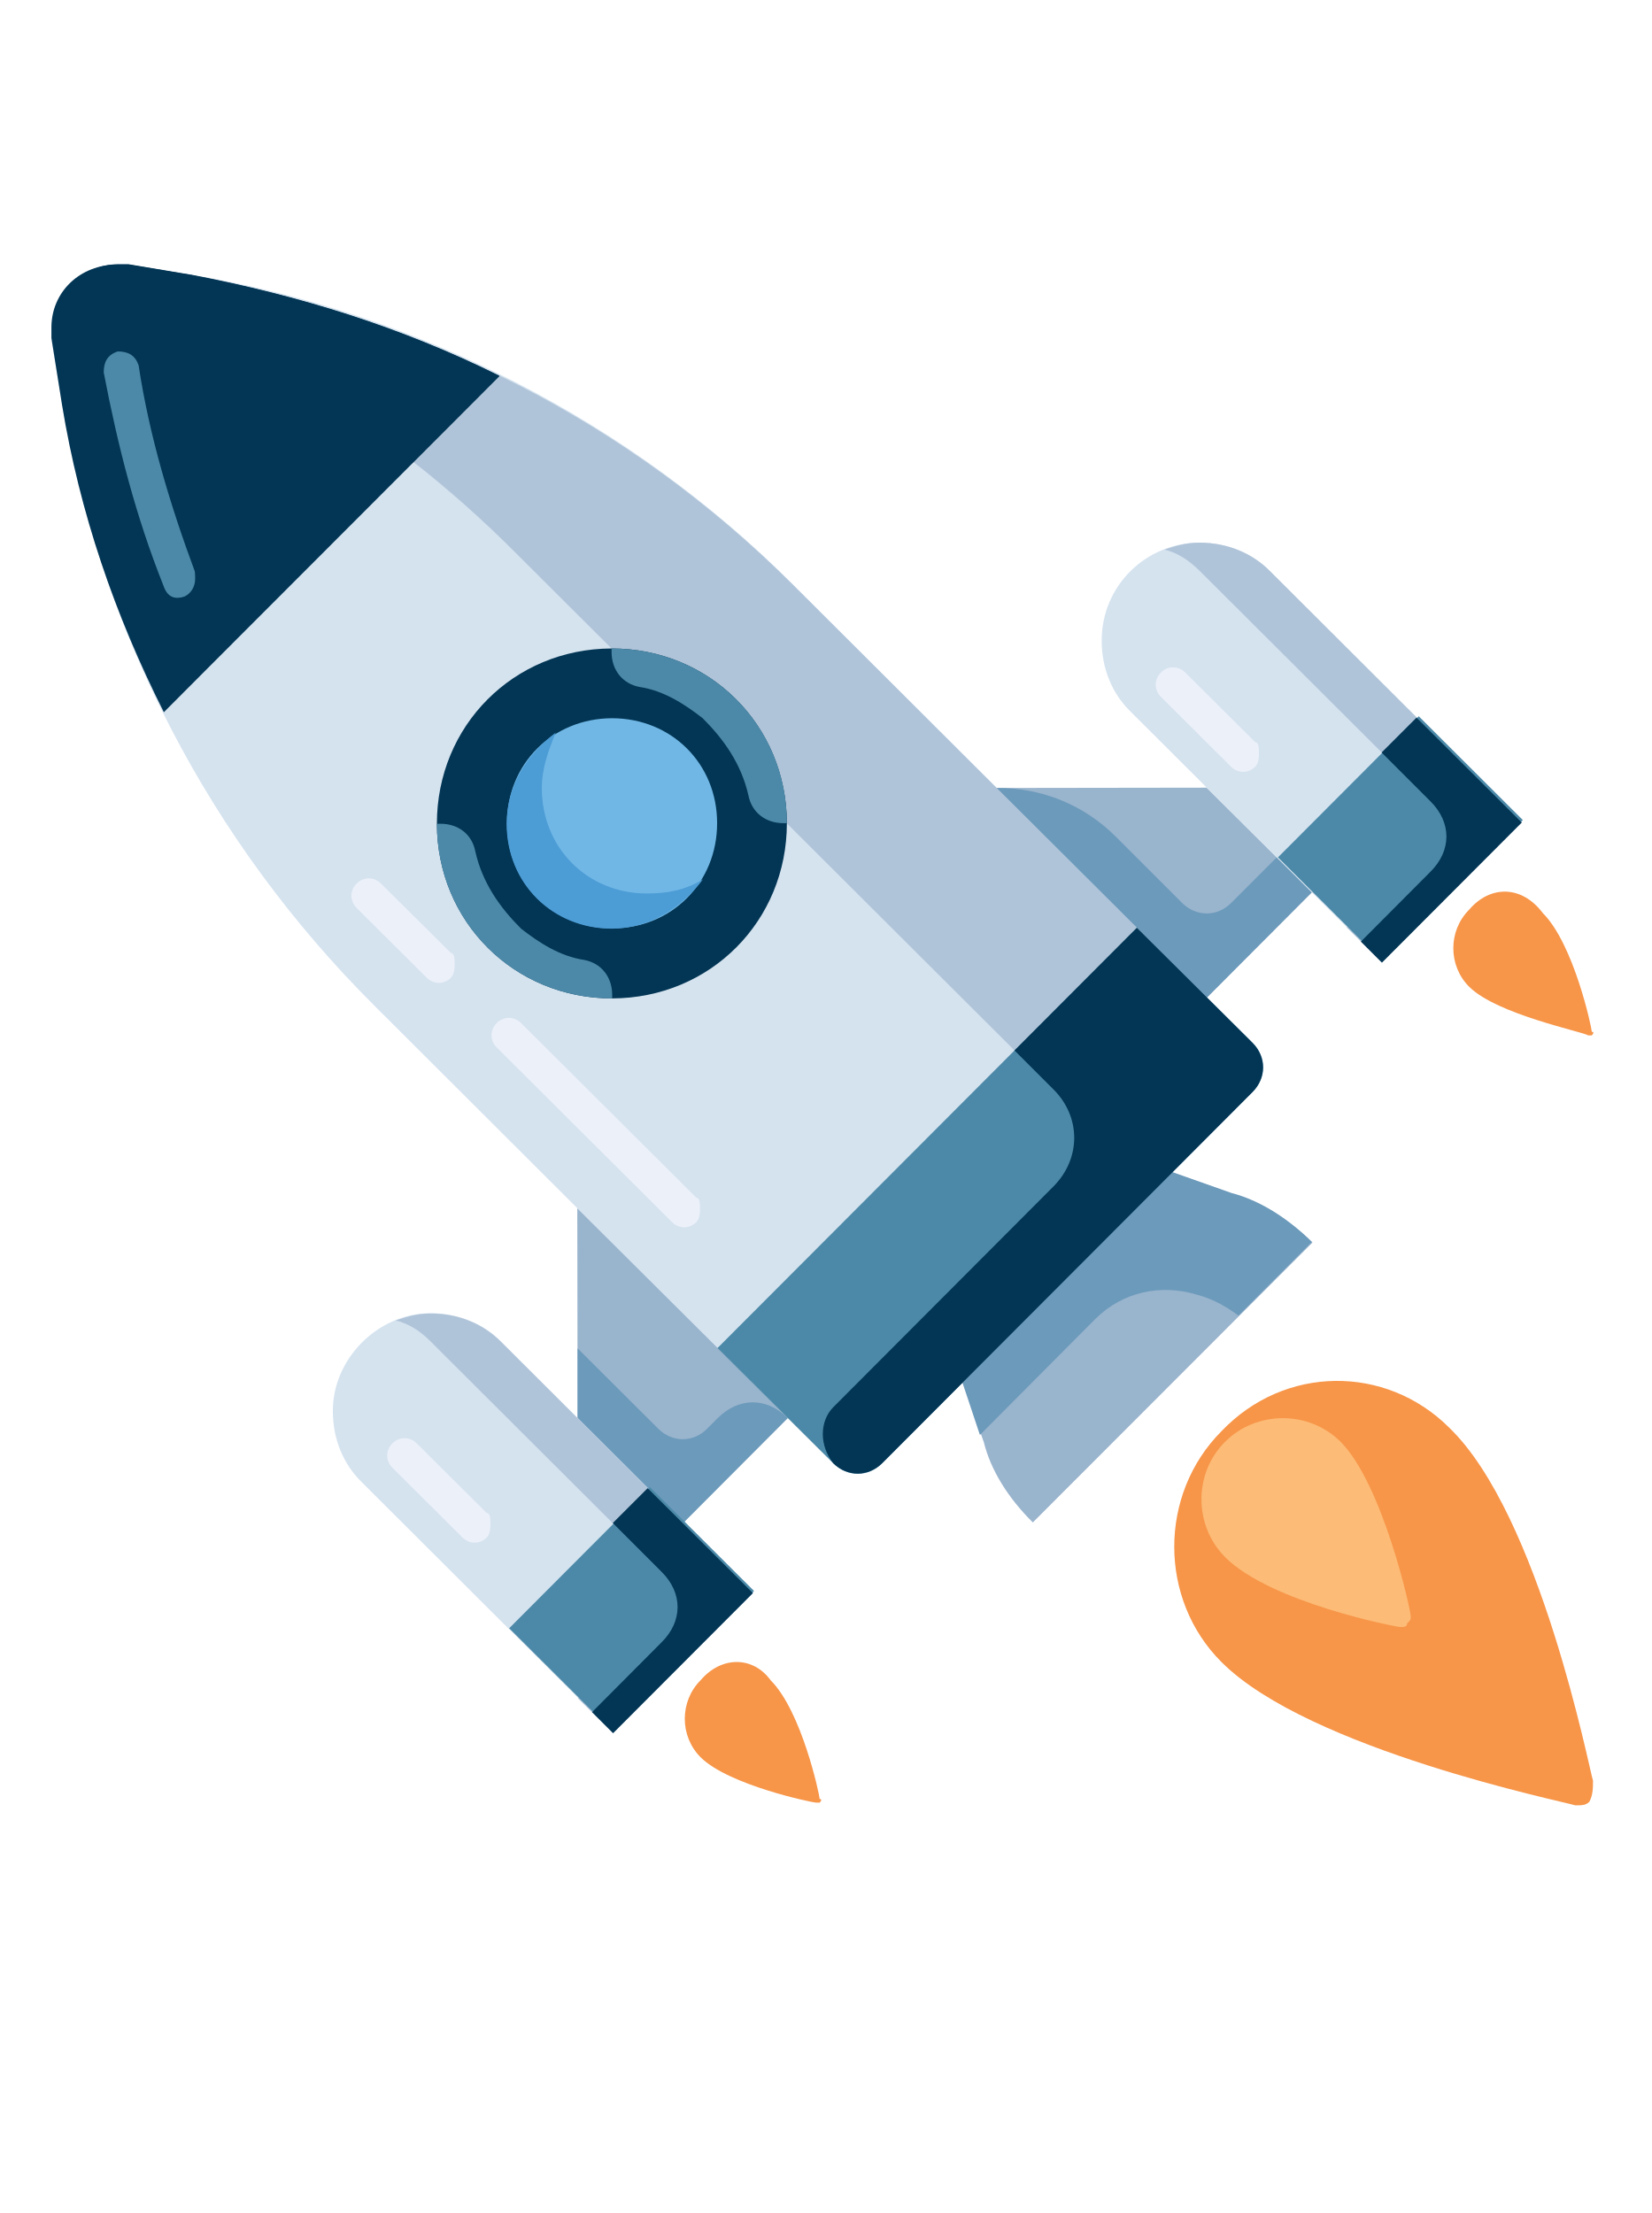
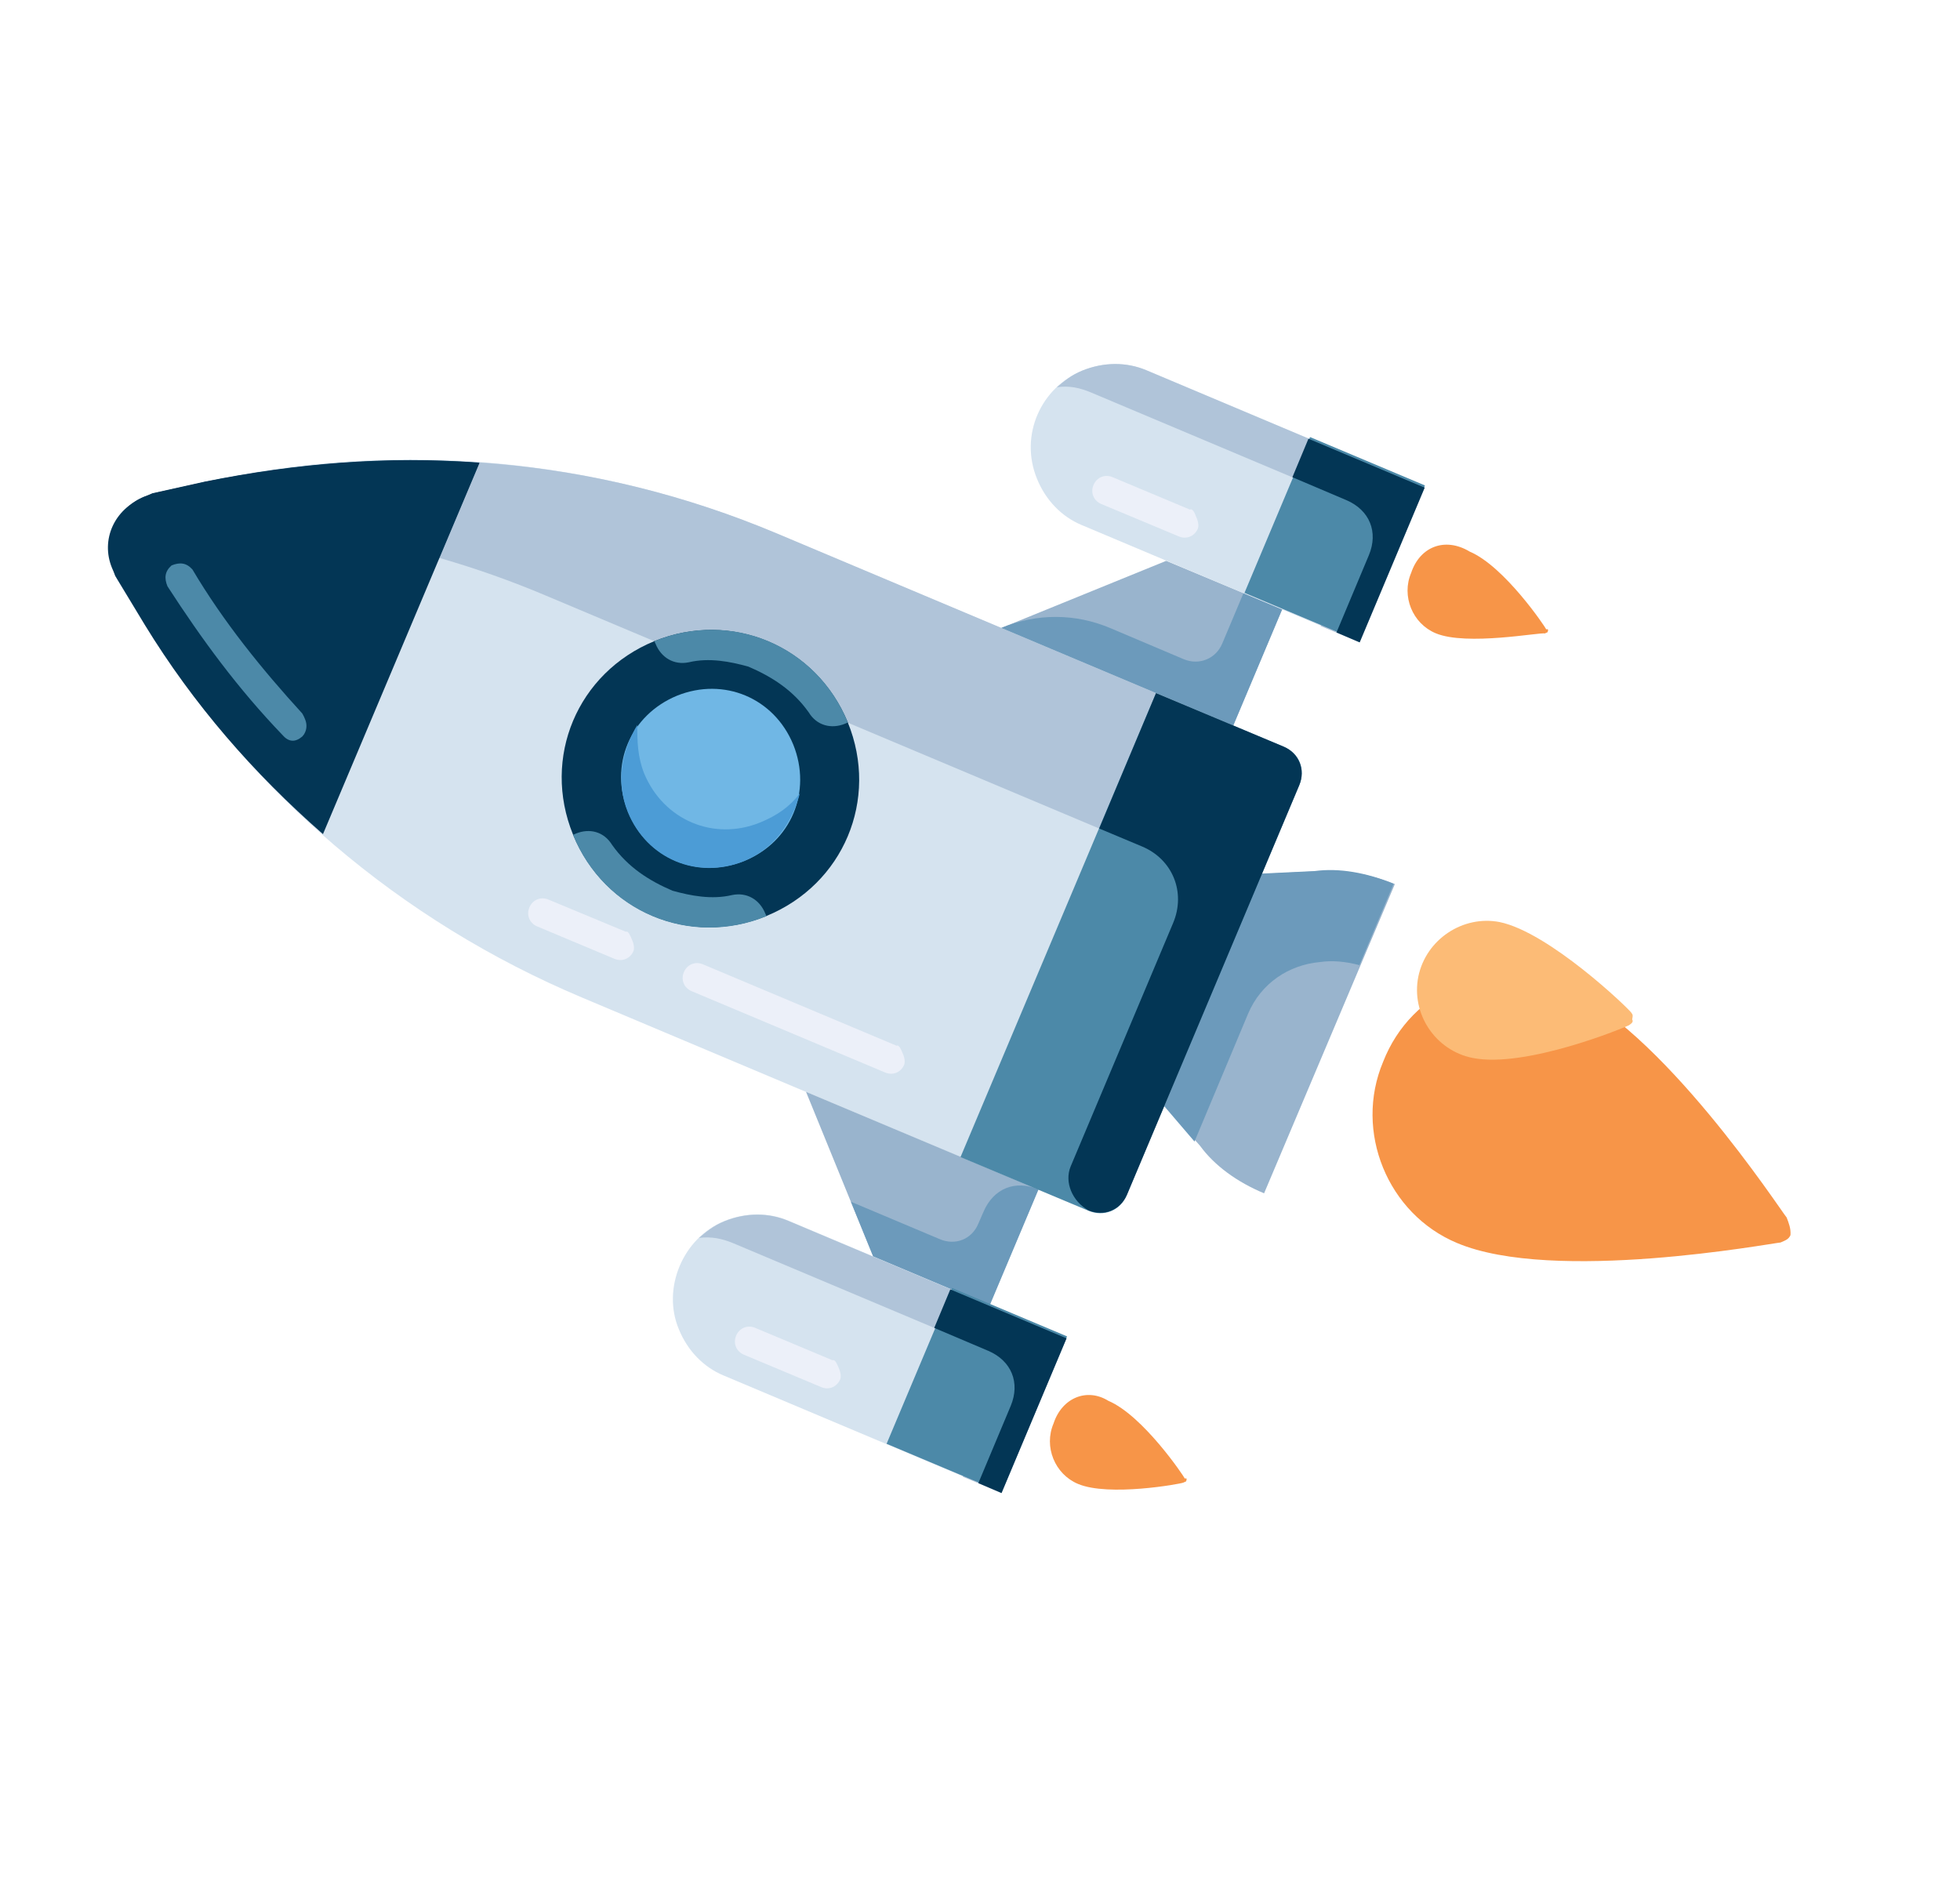
- <svg xmlns="http://www.w3.org/2000/svg" version="1.1" id="Capa_1" x="0px" y="0px" viewBox="0 0 549.2 736.1" style="enable-background:new 0 0 549.2 736.1;" xml:space="preserve">
+ <svg xmlns="http://www.w3.org/2000/svg" version="1.1" id="Capa_1" x="0px" y="0px" viewBox="0 0 768.9 736.1" style="enable-background:new 0 0 768.9 736.1;" xml:space="preserve">
  <style type="text/css">
	.st0{fill:#D5E3EF;}
	.st1{fill:#B0C4D9;}
	.st2{fill:#F79548;}
	.st3{fill:#FCBB76;}
	.st4{fill:#99B4CD;}
	.st5{fill:#6C9ABB;}
	.st6{fill:#70B7E5;}
	.st7{fill:#033655;}
	.st8{fill:#4C9CD6;}
	.st9{fill:#4C89A8;}
	.st10{fill:#ECF0F9;}
</style>
-   <path class="st0" d="M378.1,308.6L238.6,448.4L124.5,334.5c-54.8-54.6-90.9-124.4-103.8-200l-3.5-20.9c0-1.2,0-2.3,0-3.5l0,0  c0-11.6,9.3-21,20.9-21l0,0c1.2,0,2.3,0,3.5,0l22.1,2.3c75.7,12.7,145.5,48.7,199.1,102.1L378.1,308.6z" />
-   <path class="st1" d="M170.8,183.2l166.6,166.2l40.7-40.8L263.9,194.7c-54.8-54.6-123.5-89.4-199.1-102.1l-22.1-4.6  c-1.2,0-2.3,0-3.5,0c-5.8,0-10.5,2.3-14,5.8C78.8,111.1,128.9,141.3,170.8,183.2z" />
+   <path class="st0" d="M453.5,271.9l-76.6,182l-148.6-62.6c-71.3-30-131-81-171.4-146.2l-11.1-18c-0.5-1.1-0.9-2.1-1.3-3.2l0,0  c-4.4-10.7,0.7-23,11.5-27.3l0,0c1.1-0.5,2.1-0.9,3.2-1.3l21.3-6.2c74.9-16.7,153.1-9.6,222.9,19.7L453.5,271.9z" />
+   <path class="st1" d="M214.3,233.7L431.2,325l22.4-53.1l-148.7-62.6c-71.3-30-148.1-36.4-222.9-19.7l-22.2,4.1  c-1.1,0.5-2.1,0.9-3.2,1.3c-5.4,2.2-8.9,6.1-10.8,10.6C101.9,201.5,159.7,210.6,214.3,233.7z" />
  <g>
-     <path class="st2" d="M488.6,302.6c-7,7-7,18.6,0,25.6c9.3,9.3,38.4,15.1,39.6,16.2c1.2,0,1.2,0,1.2,0s1.2-1.2,0-1.2   c0-1.2-5.9-29.1-16.3-39.5C506.1,294.4,495.6,294.4,488.6,302.6z" />
-     <path class="st2" d="M233,558.9c-7,7-7,18.6,0,25.6c9.3,9.3,37.3,15.1,38.4,15.1c1.2,0,1.2,0,1.2,0s1.2-1.2,0-1.2   c0-1.2-5.9-29.1-16.3-39.5C250.4,550.8,239.9,550.8,233,558.9z" />
-     <path class="st2" d="M406.2,476.1c-20.9,21-20.9,55.9,0.1,76.8c29.1,29.1,114.1,46.4,117.6,47.6c2.3,0,3.5,0,4.7-1.2   c1.2-2.3,1.2-4.7,1.2-7c-1.2-3.5-17.6-88.4-47.9-117.5C460.9,453.9,427.2,454,406.2,476.1z" />
+     <path class="st2" d="M553.6,224.7c-3.9,9.1,0.5,19.9,9.6,23.7c12.1,5.1,41.3-0.5,42.8,0.1c1.1-0.5,1.1-0.5,1.1-0.5s0.7-1.6-0.5-1.1   c-0.5-1.1-16.4-24.7-30-30.5C566.8,210.5,557,214.5,553.6,224.7z" />
+     <path class="st2" d="M413.3,558.4c-3.9,9.1,0.5,19.9,9.6,23.7c12.1,5.1,40.2,0,41.3-0.5c1.1-0.5,1.1-0.5,1.1-0.5s0.7-1.6-0.5-1.1   c-0.5-1.1-16.4-24.7-30-30.5C426.4,544.3,416.6,548.3,413.3,558.4z" />
+     <path class="st2" d="M542.6,416.5c-11.5,27.3,1.7,59.7,29,71.1c37.9,16,123.2,0.1,126.9-0.2c2.1-0.9,3.2-1.3,3.9-2.9   c0.2-2.6-0.7-4.8-1.5-6.9c-2.4-2.8-49.6-75.3-88.6-90.8C584.9,375.3,553.7,388.1,542.6,416.5z" />
  </g>
-   <path class="st3" d="M407.4,479.6c-10.5,10.5-10.4,27.9,0.1,38.4c15.1,15.1,57,23.2,58.2,23.2c1.2,0,2.3,0,2.3-1.2  c1.2-1.2,1.2-1.2,1.2-2.3c0-2.3-9.4-44.2-23.4-58.2C435.3,469.1,417.9,469.1,407.4,479.6z" />
-   <polygon class="st4" points="436.3,296.8 401.4,331.8 331.5,262.1 401.3,262 " />
-   <path class="st5" d="M393.2,300.4l-22.1-22.1c-10.5-10.5-24.5-16.3-39.6-16.2l0,0l69.9,69.7l34.9-35l-11.7-11.6l-15.1,15.1  C404.9,305,397.9,305,393.2,300.4z" />
-   <path class="st0" d="M506.1,273.5l-46.5,46.6l-83.9-83.7c-5.8-5.8-9.3-14-9.3-23.3l0,0c0-18.6,15.1-32.6,32.5-32.6l0,0  c9.3,0,17.5,3.5,23.3,9.3L506.1,273.5z" />
-   <path class="st1" d="M398.9,189.8l83.9,83.7l-34.9,35l11.7,11.6l46.5-46.6l-83.9-83.7c-5.8-5.8-14-9.3-23.3-9.3  c-4.7,0-8.1,1.2-11.6,2.3C391.9,184,395.4,186.4,398.9,189.8z" />
-   <path class="st4" d="M343.5,506.4L343.5,506.4c-8.2-8.1-14-17.4-16.3-26.7l-7-19.8l69.7-69.9l19.8,7c10.5,3.5,19.8,9.3,26.8,16.3  l0,0L343.5,506.4z" />
-   <path class="st5" d="M320.1,459.9l5.8,17.4l38.3-38.5c9.3-9.3,22.1-11.7,33.7-8.2l0,0c4.7,1.2,9.3,3.5,14,7l24.4-24.5  c-8.2-8.1-17.5-13.9-26.8-16.3l-19.8-7L320.1,459.9z" />
-   <polygon class="st4" points="227.1,506.6 262,471.6 192,401.9 192.1,471.7 " />
-   <path class="st5" d="M235.2,475.2c-4.6,4.7-11.6,4.7-16.3,0l-26.8-26.7l0,23.3l35,34.9l34.9-35l0,0c-7-7-16.3-7-23.3,0L235.2,475.2z  " />
-   <path class="st0" d="M203.9,576.4l46.5-46.6l-83.9-83.7c-5.8-5.8-14-9.3-23.3-9.3l0,0c-17.5,0-32.6,15.2-32.5,32.6l0,0  c0,9.3,3.5,17.5,9.3,23.3L203.9,576.4z" />
-   <ellipse transform="matrix(1 -1.330261e-03 1.330261e-03 1 -0.3642 0.271)" class="st6" cx="203.5" cy="273.9" rx="46.5" ry="46.5" />
-   <path class="st7" d="M261.7,273.8c0,32.6-25.5,58.2-58.1,58.3c-32.6,0-58.2-25.5-58.3-58.1c0-32.6,25.5-58.2,58.1-58.3  C236,215.7,261.6,241.2,261.7,273.8z M168.6,273.9c0,19.8,15.2,34.9,35,34.9c19.8,0,34.9-15.2,34.9-35c0-19.8-15.2-34.9-35-34.9  C183.7,239,168.6,254.1,168.6,273.9z" />
-   <path class="st8" d="M233.8,292.5c-5.8,3.5-11.6,4.7-18.6,4.7c-19.8,0-34.9-15.1-35-34.9c0-7,2.3-12.8,4.6-18.6  c-9.3,7-16.3,17.5-16.3,30.3c0,19.8,15.2,34.9,35,34.9C216.4,308.8,226.8,301.8,233.8,292.5z" />
-   <path class="st9" d="M378.1,308.6l38.5,38.3c4.7,4.6,4.7,11.6,0,16.3L293.4,486.7c-4.6,4.7-11.6,4.7-16.3,0l-38.5-38.3L378.1,308.6z  " />
-   <path class="st7" d="M350.3,394.7l-73.2,73.4c-4.6,4.7-4.6,12.8,0,18.6l0,0c4.7,4.6,11.6,4.6,16.3,0l123.2-123.5  c4.6-4.7,4.6-11.6,0-16.3l-38.5-38.3l-40.7,40.8l12.8,12.8C359.6,371.4,359.6,385.4,350.3,394.7z" />
-   <rect x="432.6" y="254.5" transform="matrix(0.7062 -0.708 0.708 0.7062 -60.6606 411.735)" class="st9" width="66.3" height="48.9" />
-   <path class="st7" d="M459.5,250.3l16.3,16.3c7,7,7,16.3,0,23.3l-23.2,23.3l7,7l46.5-46.6l-35-34.9L459.5,250.3z" />
+   <path class="st3" d="M556.4,383.1c-2.9,14.6,6.7,29,21.3,31.9c20.9,4.2,60.3-12.2,61.3-12.8c1-0.7,1.9-1.3,1.3-2.3  c0.3-1.7,0.3-1.7-0.3-2.6c-1.3-1.9-32.3-31.6-51.7-35.6C573.9,358.9,559.4,368.5,556.4,383.1z" />
+   <polygon class="st4" points="503,239 483.8,284.6 392.9,246.3 457.5,220 " />
+   <path class="st5" d="M464.4,258.6l-28.8-12.2c-13.7-5.8-28.8-5.9-42.8-0.1l0,0l91,38.3L503,239l-15.2-6.3l-8.3,19.7  C477,258.4,470.5,261.1,464.4,258.6z" />
+   <path class="st0" d="M558.9,191.2l-25.5,60.7l-109.2-46c-7.6-3.2-13.9-9.5-17.4-18.1l0,0c-7-17.2,1.7-35.9,17.8-42.4l0,0  c8.6-3.5,17.5-3.3,25.1-0.2L558.9,191.2z" />
+   <path class="st1" d="M428.1,154l109.2,46l-19.2,45.6l15.2,6.3l25.5-60.7l-109.2-46c-7.6-3.2-16.5-3.3-25.1,0.2  c-4.4,1.8-7.1,4.2-9.9,6.5C419.4,151.2,423.6,152.1,428.1,154z" />
+   <path class="st4" d="M495.9,468.1L495.9,468.1c-10.6-4.4-19.5-10.9-25.1-18.6l-13.9-15.7l38.3-91l21-1c11-0.7,21.8,1.2,31,5l0,0  L495.9,468.1z" />
+   <path class="st5" d="M456.7,433.9l11.9,13.9l21-50.1c5.1-12.1,16.1-19.2,28.1-20.3l0,0c4.8-0.7,9.9-0.3,15.6,1.2l13.4-31.9  c-10.6-4.4-21.4-6.3-31-5l-21,1L456.7,433.9z" />
+   <polygon class="st4" points="388.1,512.1 407.3,466.6 316.2,428.3 342.6,493 " />
+   <path class="st5" d="M383.8,480c-2.5,6.1-9,8.7-15.1,6.1l-34.9-14.7l8.8,21.6l45.6,19.2l19.2-45.6l0,0c-9.1-3.9-17.7-0.4-21.6,8.8  L383.8,480z" />
+   <path class="st0" d="M392.9,585.5l25.5-60.7l-109.2-46c-7.6-3.2-16.5-3.3-25.1,0.2l0,0c-16.2,6.6-24.5,26.4-17.8,42.4l0,0  c3.5,8.6,9.8,14.9,17.4,18.1L392.9,585.5z" />
+   <ellipse transform="matrix(0.926 -0.3775 0.3775 0.926 -94.6823 127.8268)" class="st6" cx="278.7" cy="305.4" rx="46.5" ry="46.5" />
+   <path class="st7" d="M332.6,283.4c12.3,30.2-1.7,63.5-31.9,75.9c-30.2,12.3-63.5-1.7-75.9-31.9c-12.3-30.2,1.7-63.5,31.9-75.9  C286.9,239.3,320.2,253.3,332.6,283.4z M246.4,318.5c7.5,18.3,27.2,26.6,45.6,19.2s26.6-27.2,19.2-45.6  c-7.5-18.3-27.2-26.6-45.6-19.2C247.2,280.5,238.9,300.2,246.4,318.5z" />
+   <path class="st8" d="M313.8,311.2c-4.1,5.4-9,8.7-15.5,11.4c-18.3,7.5-38-0.9-45.6-19.2c-2.6-6.5-2.7-12.7-2.7-19  c-6,10-8.5,22.3-3.7,34.2c7.5,18.3,27.2,26.6,45.6,19.2C303.8,332.9,310.8,322.5,313.8,311.2z" />
+   <path class="st9" d="M453.5,271.9l50.1,21c6.1,2.5,8.7,9,6.1,15.1l-67.7,160.8c-2.5,6.1-9,8.7-15.1,6.1l-50.1-21L453.5,271.9z" />
+   <path class="st7" d="M460.2,362.1L420,457.6c-2.5,6.1,0.6,13.6,7,17.2l0,0c6.1,2.5,12.5-0.1,15.1-6.1L509.7,308  c2.5-6.1-0.1-12.5-6.1-15.1l-50.1-21L431.2,325l16.7,7C460,337,465.3,350,460.2,362.1z" />
+   <rect x="490.4" y="187" transform="matrix(0.3879 -0.9217 0.9217 0.3879 125.6247 612.0234)" class="st9" width="66.3" height="48.9" />
+   <path class="st7" d="M507,187.2l21.2,9c9.1,3.9,12.6,12.5,8.8,21.6l-12.7,30.3l9.1,3.9l25.5-60.7l-45.6-19.2L507,187.2z" />
  <g>
-     <path class="st10" d="M232.8,401.8c0,1.2,0,3.5-1.2,4.7c-2.3,2.3-5.8,2.3-8.1,0l-58.3-58.1c-2.3-2.3-2.3-5.8,0-8.1   c2.3-2.3,5.8-2.3,8.1,0l58.3,58.1C232.8,398.4,232.8,400.7,232.8,401.8z" />
-     <path class="st10" d="M151.2,320.5c0,1.2,0,3.5-1.2,4.7c-2.3,2.3-5.8,2.3-8.1,0l-23.3-23.2c-2.3-2.3-2.3-5.8,0-8.1   c2.3-2.3,5.8-2.3,8.1,0L150,317C151.2,317,151.2,319.3,151.2,320.5z" />
+     <path class="st10" d="M354,412.9c0.5,1.1,1.3,3.2,0.7,4.8c-1.3,3-4.5,4.3-7.5,3l-75.9-31.9c-3-1.3-4.3-4.5-3-7.5   c1.3-3,4.5-4.3,7.5-3l75.9,31.9C352.7,409.7,353.6,411.9,354,412.9z" />
+     <path class="st10" d="M247.8,368.3c0.5,1.1,1.3,3.2,0.7,4.8c-1.3,3-4.5,4.3-7.5,3l-30.3-12.7c-3-1.3-4.3-4.5-3-7.5   c1.3-3,4.5-4.3,7.5-3l30.3,12.6C246.5,365,247.3,367.2,247.8,368.3z" />
  </g>
-   <path class="st7" d="M17.1,108.9c0,1.2,0,2.3,0,3.5l3.5,22.1c5.9,36.1,17.5,69.8,33.9,102.4c0,0,20.9-21,55.8-55.9  s55.8-55.9,55.8-55.9c-32.6-16.2-66.4-26.7-102.4-33.6l-20.9-3.5c-1.2,0-2.3,0-3.5,0C26.4,87.9,17.1,97.3,17.1,108.9z" />
+   <path class="st7" d="M43.9,222.7c0.5,1.1,0.9,2.1,1.3,3.2l11.6,19.2c19.1,31.2,42.5,58.1,69.9,82.1c0,0,11.5-27.3,30.7-72.8  s30.7-72.8,30.7-72.8c-36.3-2.7-71.6,0.2-107.5,7.4l-20.7,4.6c-1.1,0.5-2.1,0.9-3.2,1.3C44.6,199.7,39.5,211.9,43.9,222.7z" />
  <g>
-     <path class="st9" d="M64.9,192.6c0,2.3-1.2,4.7-3.5,5.8c-3.5,1.2-5.8,0-7-3.5c-9.3-23.3-15.2-46.5-19.9-71c0-3.5,1.2-5.8,4.6-7   c3.5,0,5.8,1.2,7,4.6c3.5,23.3,10.5,46.5,18.7,68.6C64.9,191.5,64.9,191.5,64.9,192.6z" />
-     <path class="st9" d="M146.5,274l-1.2,0c0,32.6,25.7,58.1,58.3,58.1l0-1.2c0-5.8-3.5-10.5-9.3-11.6c-8.1-1.2-15.1-5.8-21-10.4   c-7-7-12.8-15.1-15.2-25.6C157,277.4,152.3,274,146.5,274z" />
+     <path class="st9" d="M119.7,282.2c0.9,2.1,0.7,4.8-1.1,6.7c-2.8,2.4-5.4,2.2-7.8-0.6C93.4,270.2,79.3,251,65.7,230   c-1.3-3.2-1.1-5.8,1.6-8.2c3.2-1.3,5.8-1.1,8.2,1.6c12,20.3,27.2,39.1,43.1,56.5C119.3,281.2,119.3,281.2,119.7,282.2z" />
+     <path class="st9" d="M225.9,327l-1.1,0.5c12.3,30.2,45.7,44.2,75.9,31.9l-0.5-1.1c-2.2-5.4-7.2-8.4-13-7.2   c-8,1.9-16.2,0.3-23.4-1.7c-9.1-3.9-17.5-9.2-23.7-18C236.9,326.2,231.3,324.8,225.9,327z" />
  </g>
-   <path class="st9" d="M260.5,273.8l1.2,0c0-32.6-25.7-58.1-58.3-58.1l0,1.2c0,5.8,3.5,10.5,9.3,11.6c8.1,1.2,15.1,5.8,21,10.4  c7,7,12.8,15.1,15.2,25.6C250,270.3,254.7,273.8,260.5,273.8z" />
-   <path class="st10" d="M418.7,250.3c0,1.2,0,3.5-1.2,4.7c-2.3,2.3-5.8,2.3-8.1,0l-23.3-23.2c-2.3-2.3-2.3-5.8,0-8.1  c2.3-2.3,5.8-2.3,8.1,0l23.3,23.2C418.7,246.8,418.7,249.2,418.7,250.3z" />
-   <path class="st1" d="M143.2,446.2l83.9,83.7l-34.9,35l11.7,11.6l46.5-46.6l-83.9-83.7c-5.8-5.8-14-9.3-23.3-9.3  c-4.7,0-8.1,1.2-11.6,2.3C136.2,440.4,139.7,442.7,143.2,446.2z" />
-   <path class="st10" d="M163.1,506.7c0,1.2,0,3.5-1.2,4.7c-2.3,2.3-5.8,2.3-8.1,0l-23.3-23.2c-2.3-2.3-2.3-5.8,0-8.1  c2.3-2.3,5.8-2.3,8.1,0l23.3,23.2C163.1,503.2,163.1,505.5,163.1,506.7z" />
-   <rect x="176.9" y="510.9" transform="matrix(0.7062 -0.708 0.708 0.7062 -317.3046 306.0474)" class="st9" width="66.3" height="48.9" />
+   <path class="st9" d="M331.5,283.9l1.1-0.5c-12.3-30.2-45.7-44.2-75.9-31.9l0.5,1.1c2.2,5.4,7.2,8.4,13,7.2c8-1.9,16.2-0.3,23.4,1.7  c9.1,3.9,17.5,9.2,23.7,18C320.4,284.6,326.1,286.1,331.5,283.9z" />
+   <path class="st10" d="M469.2,202.6c0.5,1.1,1.3,3.2,0.7,4.8c-1.3,3-4.5,4.3-7.5,3L432,197.7c-3-1.3-4.3-4.5-3-7.5  c1.3-3,4.5-4.3,7.5-3l30.3,12.7C467.9,199.3,468.8,201.5,469.2,202.6z" />
+   <path class="st1" d="M287.7,487.7l109.2,46l-19.2,45.6l15.2,6.3l25.5-60.7l-109.2-46c-7.6-3.2-16.5-3.3-25.1,0.2  c-4.4,1.8-7.1,4.2-9.9,6.5C279,485,283.1,485.8,287.7,487.7z" />
+   <path class="st10" d="M328.9,536.3c0.5,1.1,1.3,3.2,0.7,4.8c-1.3,3-4.5,4.3-7.5,3l-30.3-12.7c-3-1.3-4.3-4.5-3-7.5  c1.3-3,4.5-4.3,7.5-3l30.3,12.7C327.6,533.1,328.4,535.2,328.9,536.3z" />
+   <rect x="350" y="520.8" transform="matrix(0.3879 -0.9217 0.9217 0.3879 -267.9776 686.9396)" class="st9" width="66.3" height="48.9" />
  <g>
-     <path class="st7" d="M203.8,506.6l16.3,16.3c7,7,7,16.3,0,23.3l-23.2,23.3l7,7l46.5-46.6l-35-34.9L203.8,506.6z" />
-     <path class="st7" d="M137,154.1l29.1-29.1c-32.6-16.2-66.4-26.7-102.4-33.6l-20.9-3.5c-1.2,0-2.3,0-3.5,0c-5.8,0-10.5,2.3-14,5.8   C64.8,106.5,103.2,127.4,137,154.1z" />
+     <path class="st7" d="M366.5,520.9l21.2,9c9.1,3.9,12.6,12.5,8.8,21.6l-12.7,30.3l9.1,3.9l25.5-60.7l-45.6-19.2L366.5,520.9z" />
+     <path class="st7" d="M172,219.4l16-37.9c-36.3-2.7-71.6,0.2-107.5,7.4l-20.7,4.6c-1.1,0.5-2.1,0.9-3.2,1.3   c-5.4,2.2-8.9,6.1-10.8,10.6C87.2,202.5,130.6,207.4,172,219.4z" />
  </g>
</svg>
